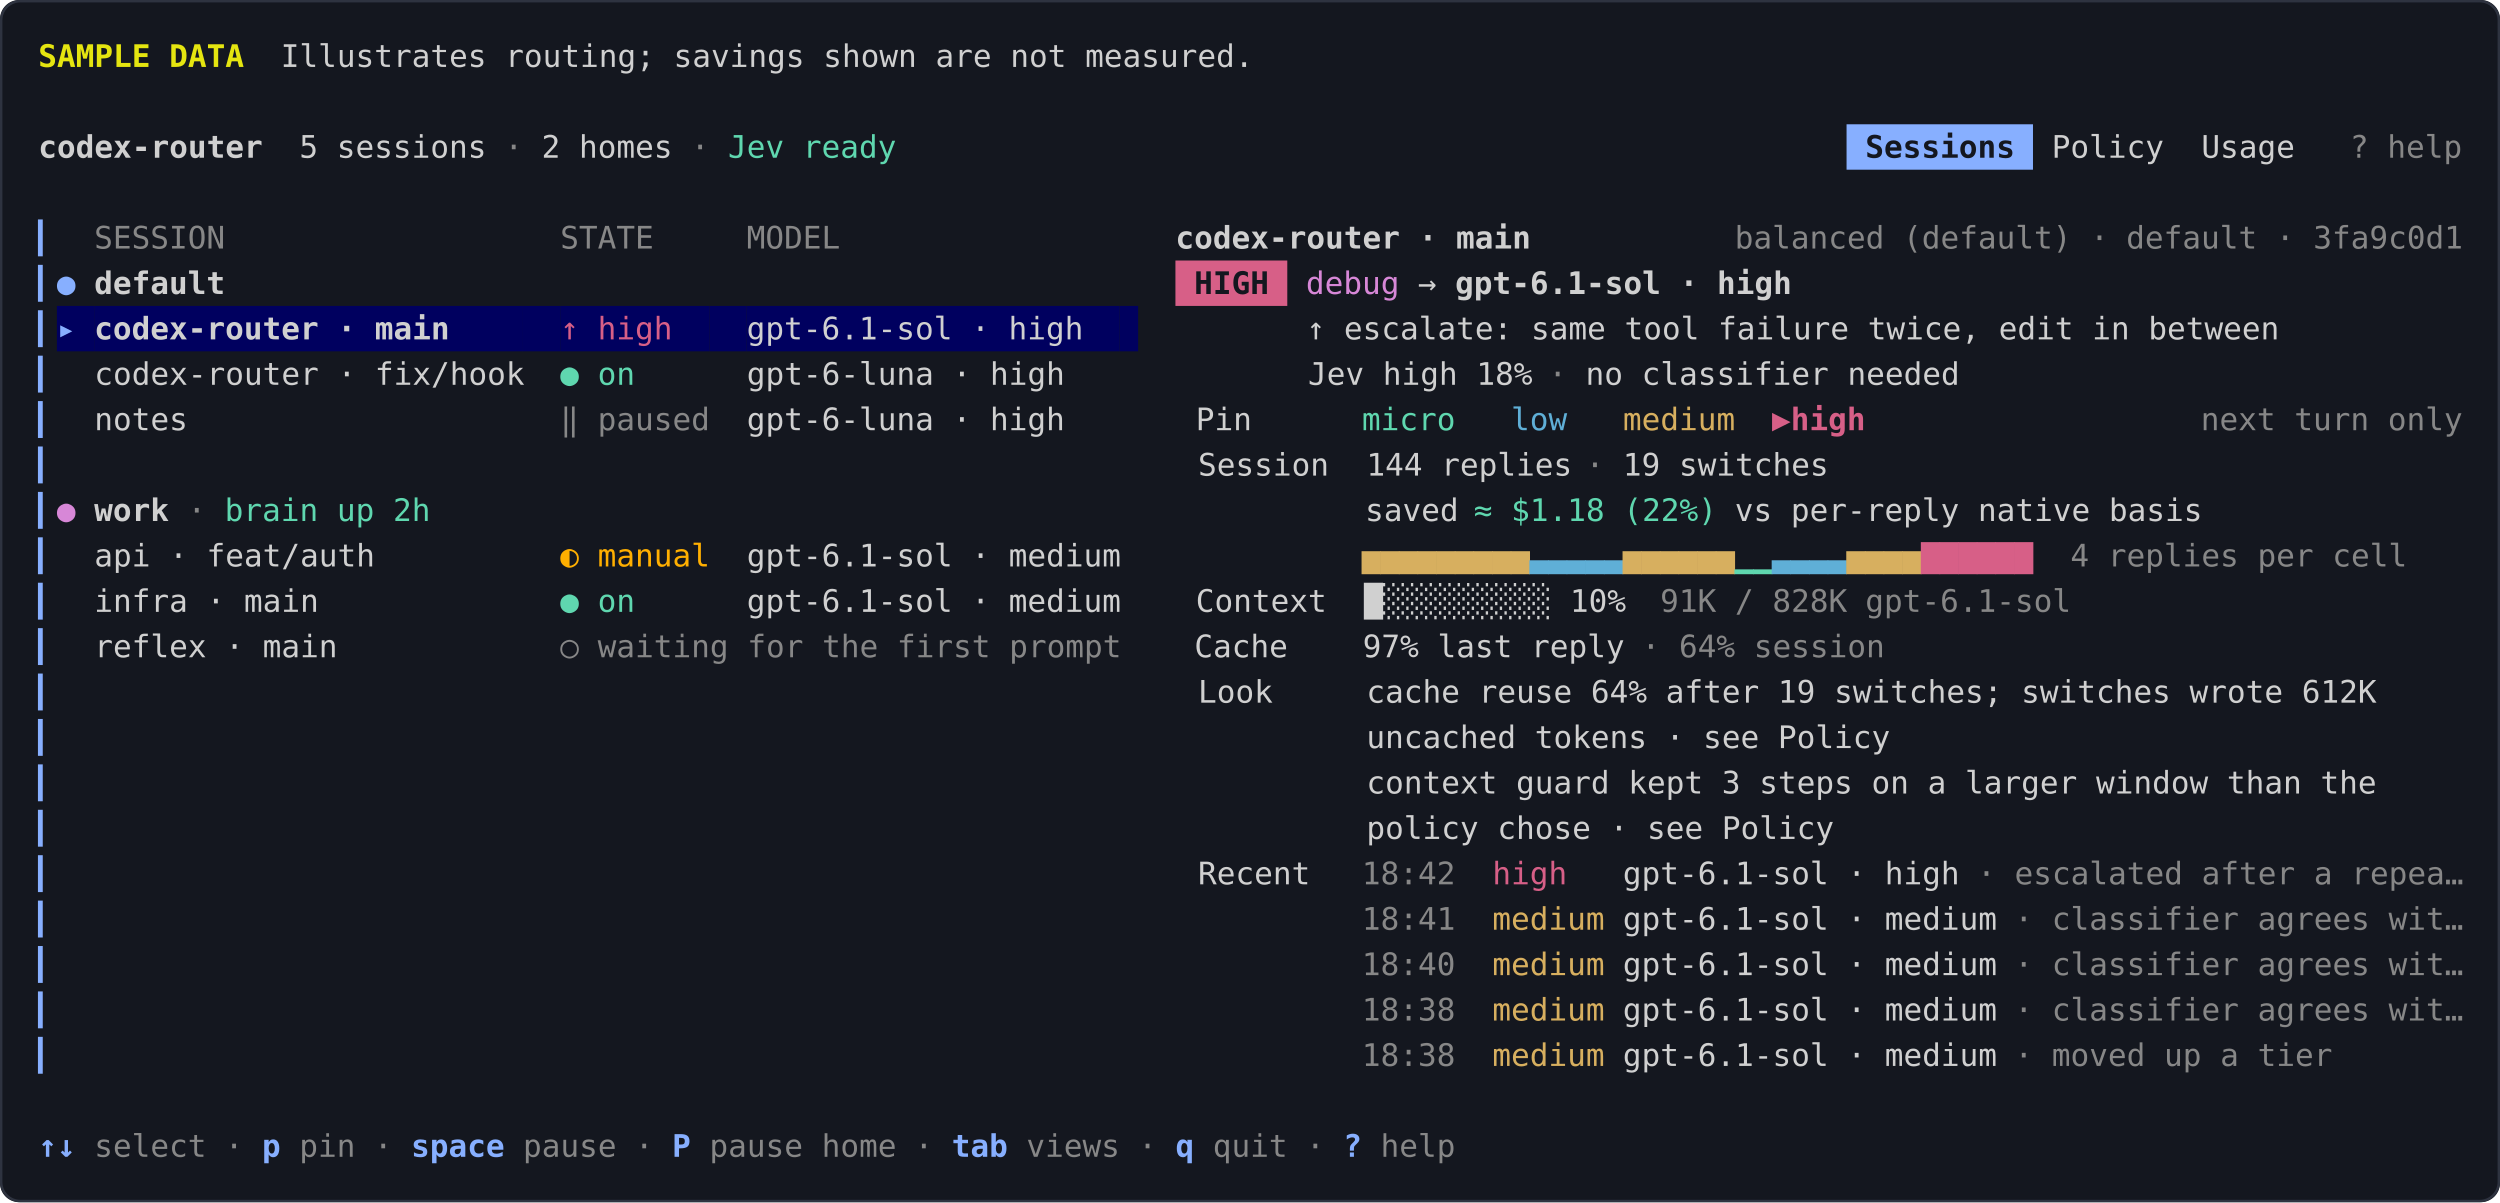
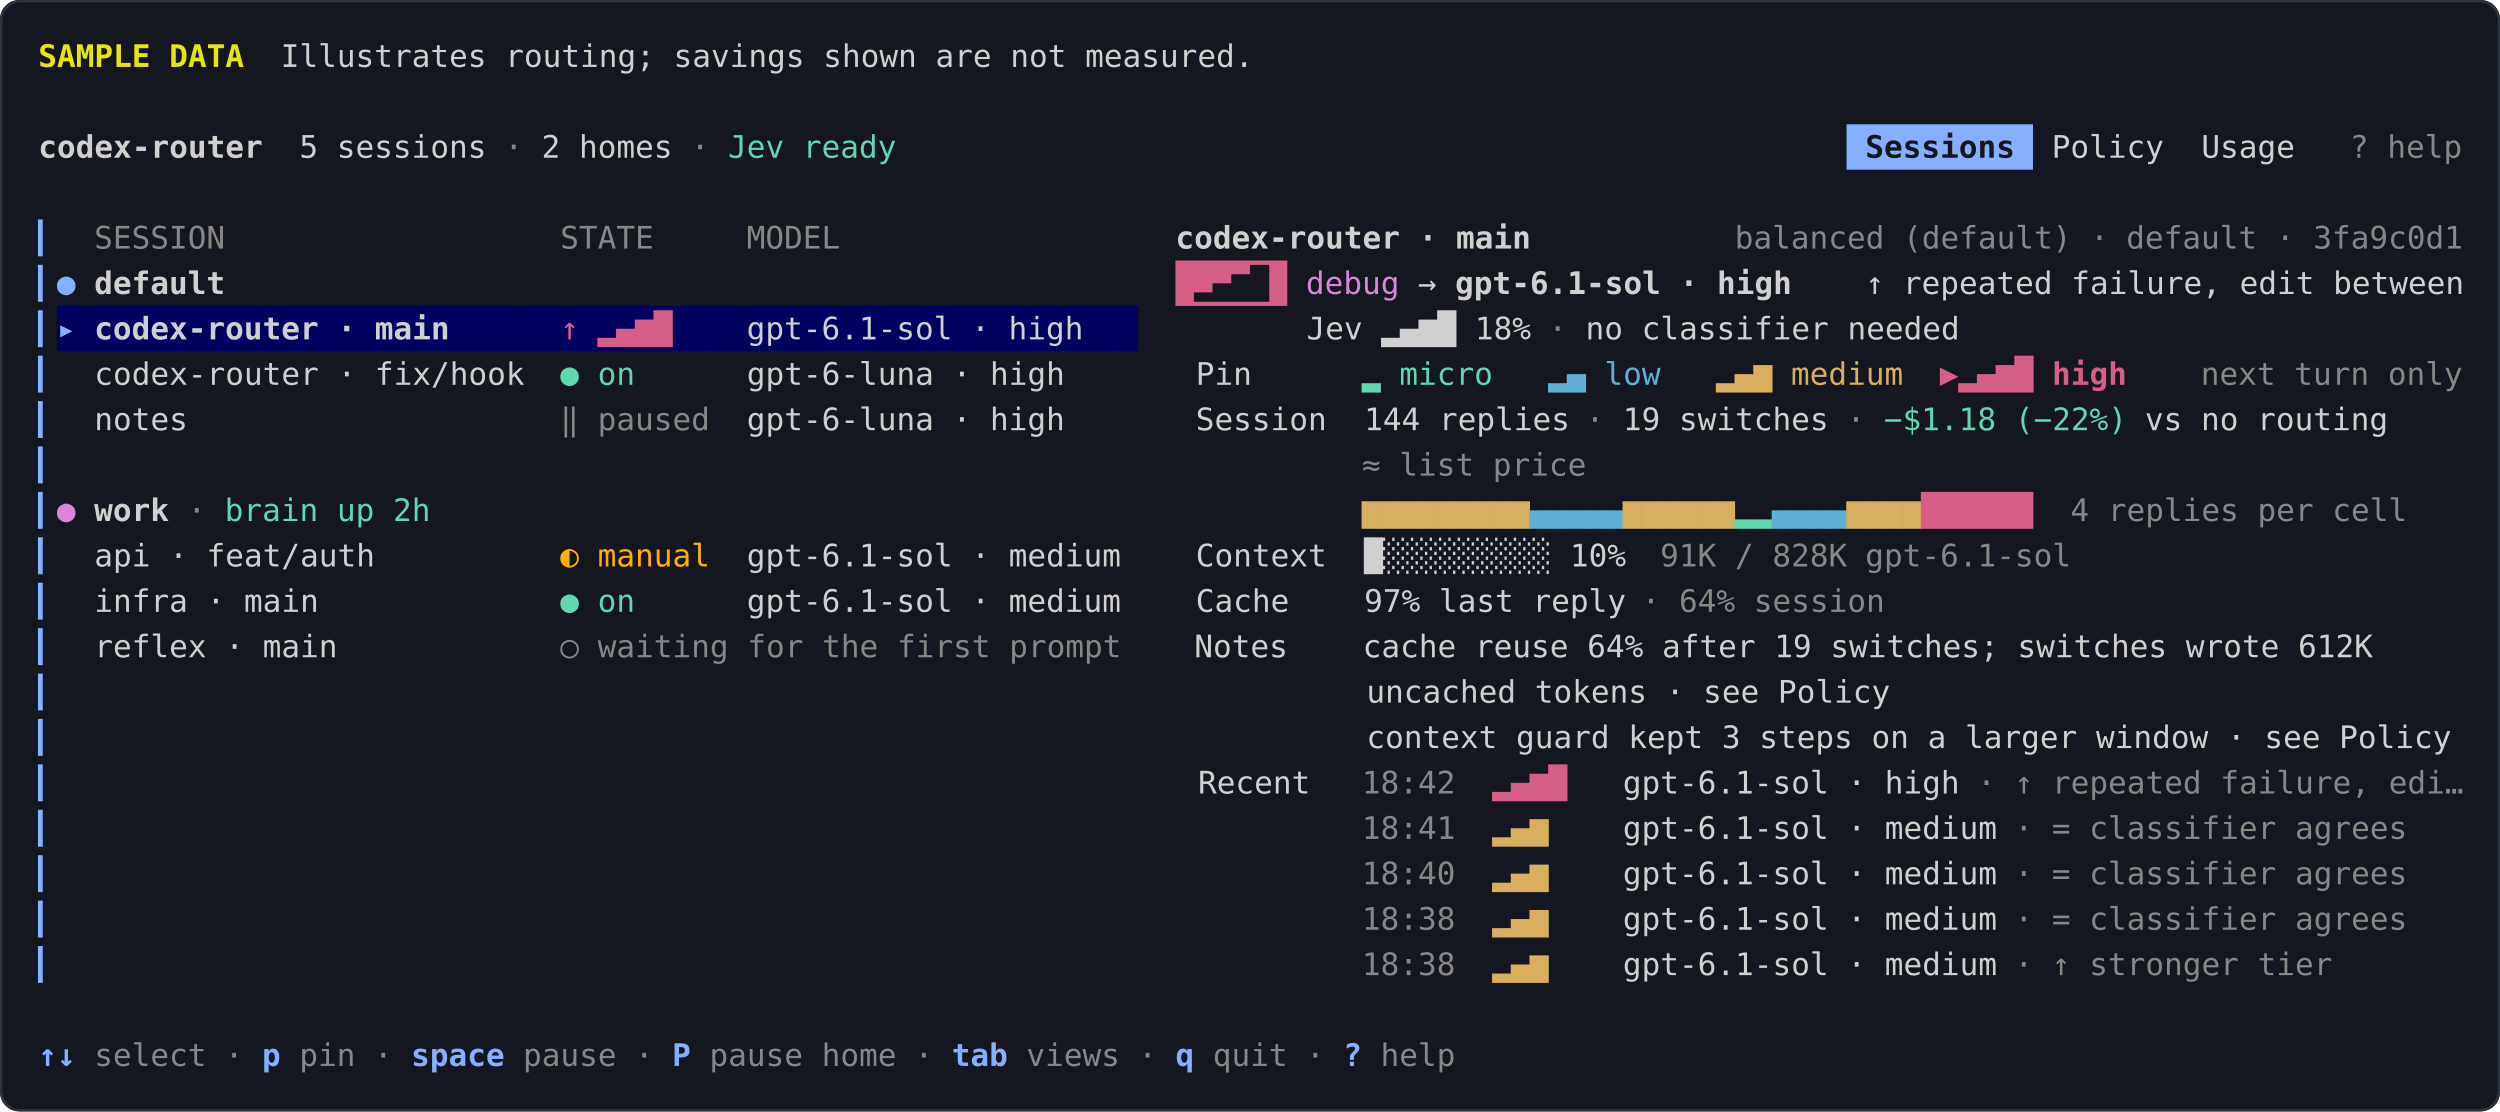
- <svg xmlns="http://www.w3.org/2000/svg" viewBox="0 0 1046 503" width="1046" height="503" role="img" aria-labelledby="title desc">
+ <svg xmlns="http://www.w3.org/2000/svg" viewBox="0 0 1046 465" width="1046" height="465" role="img" aria-labelledby="title desc">
  <style>text { font-family: ui-monospace, SFMono-Regular, Menlo, Consolas, 'DejaVu Sans Mono', monospace; font-size: 13px; }</style>
-   <rect width="1046" height="503" rx="8" fill="#14171f" />
-   <rect x="0.5" y="0.5" width="1045" height="502" rx="8" fill="none" stroke="#2e3340" />
+   <rect width="1046" height="465" rx="8" fill="#14171f" />
+   <rect x="0.5" y="0.5" width="1045" height="464" rx="8" fill="none" stroke="#2e3340" />
  <text x="16.0" y="28.0" fill="#e5e510" font-weight="700" xml:space="preserve">SAMPLE DATA</text>
  <text x="101.8" y="28.0" fill="#d0d0d0" xml:space="preserve">  Illustrates routing; savings shown are not measured.</text>
  <text x="16.0" y="66.0" fill="#d0d0d0" font-weight="700" xml:space="preserve">codex-router</text>
  <text x="109.6" y="66.0" fill="#d0d0d0" xml:space="preserve">  5 sessions</text>
  <text x="203.2" y="66.0" fill="#878787" xml:space="preserve"> · </text>
  <text x="226.6" y="66.0" fill="#d0d0d0" xml:space="preserve">2 homes</text>
  <text x="281.2" y="66.0" fill="#878787" xml:space="preserve"> · </text>
  <text x="304.6" y="66.0" fill="#5fd7af" xml:space="preserve">Jev ready</text>
  <rect x="772.6" y="52.0" width="78.0" height="19" fill="#87afff" />
  <text x="772.6" y="66.0" fill="#14171f" font-weight="700" xml:space="preserve"> Sessions </text>
  <text x="850.6" y="66.0" fill="#d0d0d0" xml:space="preserve"> Policy  Usage   </text>
  <text x="983.2" y="66.0" fill="#878787" xml:space="preserve">? help</text>
  <text x="16.0" y="104.0" fill="#87afff" xml:space="preserve">▎</text>
  <text x="39.4" y="104.0" fill="#878787" xml:space="preserve">SESSION                </text>
  <text x="234.4" y="104.0" fill="#878787" xml:space="preserve">STATE   </text>
  <text x="312.4" y="104.0" fill="#878787" xml:space="preserve">MODEL               </text>
  <text x="491.8" y="104.0" fill="#d0d0d0" font-weight="700" xml:space="preserve">codex-router · main</text>
  <text x="725.8" y="104.0" fill="#878787" xml:space="preserve">balanced (default) · </text>
  <text x="889.6" y="104.0" fill="#878787" xml:space="preserve">default · 3fa9c0d1</text>
  <text x="16.0" y="123.0" fill="#87afff" xml:space="preserve">▎</text>
  <text x="23.8" y="123.0" fill="#87afff" xml:space="preserve">● </text>
  <text x="39.4" y="123.0" fill="#d0d0d0" font-weight="700" xml:space="preserve">default</text>
  <rect x="491.8" y="109.0" width="46.8" height="19" fill="#d75f87" />
-   <text x="491.8" y="123.0" fill="#14171f" font-weight="700" xml:space="preserve"> HIGH </text>
+   <text x="491.8" y="123.0" fill="#14171f" font-weight="700" xml:space="preserve"> ▂▄▆█ </text>
  <text x="546.4" y="123.0" fill="#d787d7" xml:space="preserve">debug</text>
  <text x="585.4" y="123.0" fill="#d0d0d0" xml:space="preserve"> → </text>
  <text x="608.8" y="123.0" fill="#d0d0d0" font-weight="700" xml:space="preserve">gpt-6.1-sol · high</text>
+   <text x="749.2" y="123.0" fill="#d0d0d0" xml:space="preserve">    ↑ repeated failure, edit between</text>
  <text x="16.0" y="142.0" fill="#87afff" xml:space="preserve">▎</text>
  <rect x="23.8" y="128.0" width="15.6" height="19" fill="#00005f" />
  <text x="23.8" y="142.0" fill="#87afff" font-weight="700" xml:space="preserve">▸ </text>
  <rect x="39.4" y="128.0" width="179.4" height="19" fill="#00005f" />
  <text x="39.4" y="142.0" fill="#d0d0d0" font-weight="700" xml:space="preserve">codex-router · main    </text>
  <rect x="218.8" y="128.0" width="15.6" height="19" fill="#00005f" />
  <rect x="234.4" y="128.0" width="62.4" height="19" fill="#00005f" />
-   <text x="234.4" y="142.0" fill="#d75f87" xml:space="preserve">↑ high  </text>
+   <text x="234.4" y="142.0" fill="#d75f87" xml:space="preserve">↑ ▂▄▆█  </text>
  <rect x="296.8" y="128.0" width="15.6" height="19" fill="#00005f" />
  <rect x="312.4" y="128.0" width="156.0" height="19" fill="#00005f" />
  <text x="312.4" y="142.0" fill="#d0d0d0" xml:space="preserve">gpt-6.1-sol · high  </text>
  <rect x="468.4" y="128.0" width="7.8" height="19" fill="#00005f" />
-   <text x="476.2" y="142.0" fill="#d0d0d0" xml:space="preserve">         ↑ escalate: same tool failure twice, edit in between</text>
+   <text x="476.2" y="142.0" fill="#d0d0d0" xml:space="preserve">         Jev ▂▄▆█ 18%</text>
+   <text x="640.0" y="142.0" fill="#878787" xml:space="preserve"> · </text>
+   <text x="663.4" y="142.0" fill="#d0d0d0" xml:space="preserve">no classifier needed</text>
  <text x="16.0" y="161.0" fill="#87afff" xml:space="preserve">▎</text>
  <text x="23.8" y="161.0" fill="#d0d0d0" xml:space="preserve">  codex-router · fix/hook  </text>
  <text x="234.4" y="161.0" fill="#5fd7af" xml:space="preserve">● on    </text>
-   <text x="296.8" y="161.0" fill="#d0d0d0" xml:space="preserve">  gpt-6-luna · high             Jev high 18%</text>
-   <text x="640.0" y="161.0" fill="#878787" xml:space="preserve"> · </text>
-   <text x="663.4" y="161.0" fill="#d0d0d0" xml:space="preserve">no classifier needed</text>
+   <text x="296.8" y="161.0" fill="#d0d0d0" xml:space="preserve">  gpt-6-luna · high       Pin     </text>
+   <text x="562.0" y="161.0" fill="#5fd7af" xml:space="preserve"> ▂ micro  </text>
+   <text x="640.0" y="161.0" fill="#5fafd7" xml:space="preserve"> ▂▄ low  </text>
+   <text x="710.2" y="161.0" fill="#d7af5f" xml:space="preserve"> ▂▄▆ medium  </text>
+   <text x="811.6" y="161.0" fill="#d75f87" font-weight="700" xml:space="preserve">▶▂▄▆█ high  </text>
+   <text x="920.8" y="161.0" fill="#878787" xml:space="preserve">next turn only</text>
  <text x="16.0" y="180.0" fill="#87afff" xml:space="preserve">▎</text>
  <text x="23.8" y="180.0" fill="#d0d0d0" xml:space="preserve">  notes                    </text>
  <text x="234.4" y="180.0" fill="#878787" xml:space="preserve">‖ paused</text>
-   <text x="296.8" y="180.0" fill="#d0d0d0" xml:space="preserve">  gpt-6-luna · high       Pin     </text>
-   <text x="562.0" y="180.0" fill="#5fd7af" xml:space="preserve"> micro  </text>
-   <text x="624.4" y="180.0" fill="#5fafd7" xml:space="preserve"> low  </text>
-   <text x="671.2" y="180.0" fill="#d7af5f" xml:space="preserve"> medium  </text>
-   <text x="741.4" y="180.0" fill="#d75f87" font-weight="700" xml:space="preserve">▶high  </text>
-   <text x="920.8" y="180.0" fill="#878787" xml:space="preserve">next turn only</text>
+   <text x="296.8" y="180.0" fill="#d0d0d0" xml:space="preserve">  gpt-6-luna · high       Session  144 replies</text>
+   <text x="655.6" y="180.0" fill="#878787" xml:space="preserve"> · </text>
+   <text x="679.0" y="180.0" fill="#d0d0d0" xml:space="preserve">19 switches</text>
+   <text x="764.8" y="180.0" fill="#878787" xml:space="preserve"> · </text>
+   <text x="788.2" y="180.0" fill="#5fd7af" xml:space="preserve">−$1.18 (−22%)</text>
+   <text x="889.6" y="180.0" fill="#d0d0d0" xml:space="preserve"> vs no routing</text>
  <text x="16.0" y="199.0" fill="#87afff" xml:space="preserve">▎</text>
-   <text x="23.8" y="199.0" fill="#d0d0d0" xml:space="preserve">                                                             Session  144 replies</text>
-   <text x="655.6" y="199.0" fill="#878787" xml:space="preserve"> · </text>
-   <text x="679.0" y="199.0" fill="#d0d0d0" xml:space="preserve">19 switches</text>
+   <text x="569.8" y="199.0" fill="#878787" xml:space="preserve">≈ list price</text>
  <text x="16.0" y="218.0" fill="#87afff" xml:space="preserve">▎</text>
  <text x="23.8" y="218.0" fill="#d787d7" xml:space="preserve">● </text>
  <text x="39.4" y="218.0" fill="#d0d0d0" font-weight="700" xml:space="preserve">work</text>
  <text x="70.6" y="218.0" fill="#878787" xml:space="preserve"> · </text>
  <text x="94.0" y="218.0" fill="#5fd7af" xml:space="preserve">brain up 2h</text>
-   <text x="179.8" y="218.0" fill="#d0d0d0" xml:space="preserve">                                                  saved </text>
-   <text x="616.6" y="218.0" fill="#5fd7af" xml:space="preserve">≈ $1.18 (22%)</text>
-   <text x="718.0" y="218.0" fill="#d0d0d0" xml:space="preserve"> vs per-reply native basis</text>
+   <text x="569.8" y="218.0" fill="#d7af5f" xml:space="preserve">▆</text>
+   <text x="577.6" y="218.0" fill="#d7af5f" xml:space="preserve">▆</text>
+   <text x="585.4" y="218.0" fill="#d7af5f" xml:space="preserve">▆</text>
+   <text x="593.2" y="218.0" fill="#d7af5f" xml:space="preserve">▆</text>
+   <text x="601.0" y="218.0" fill="#d7af5f" xml:space="preserve">▆</text>
+   <text x="608.8" y="218.0" fill="#d7af5f" xml:space="preserve">▆</text>
+   <text x="616.6" y="218.0" fill="#d7af5f" xml:space="preserve">▆</text>
+   <text x="624.4" y="218.0" fill="#d7af5f" xml:space="preserve">▆</text>
+   <text x="632.2" y="218.0" fill="#d7af5f" xml:space="preserve">▆</text>
+   <text x="640.0" y="218.0" fill="#5fafd7" xml:space="preserve">▄</text>
+   <text x="647.8" y="218.0" fill="#5fafd7" xml:space="preserve">▄</text>
+   <text x="655.6" y="218.0" fill="#5fafd7" xml:space="preserve">▄</text>
+   <text x="663.4" y="218.0" fill="#5fafd7" xml:space="preserve">▄</text>
+   <text x="671.2" y="218.0" fill="#5fafd7" xml:space="preserve">▄</text>
+   <text x="679.0" y="218.0" fill="#d7af5f" xml:space="preserve">▆</text>
+   <text x="686.8" y="218.0" fill="#d7af5f" xml:space="preserve">▆</text>
+   <text x="694.6" y="218.0" fill="#d7af5f" xml:space="preserve">▆</text>
+   <text x="702.4" y="218.0" fill="#d7af5f" xml:space="preserve">▆</text>
+   <text x="710.2" y="218.0" fill="#d7af5f" xml:space="preserve">▆</text>
+   <text x="718.0" y="218.0" fill="#d7af5f" xml:space="preserve">▆</text>
+   <text x="725.8" y="218.0" fill="#5fd7af" xml:space="preserve">▂</text>
+   <text x="733.6" y="218.0" fill="#5fd7af" xml:space="preserve">▂</text>
+   <text x="741.4" y="218.0" fill="#5fafd7" xml:space="preserve">▄</text>
+   <text x="749.2" y="218.0" fill="#5fafd7" xml:space="preserve">▄</text>
+   <text x="757.0" y="218.0" fill="#5fafd7" xml:space="preserve">▄</text>
+   <text x="764.8" y="218.0" fill="#5fafd7" xml:space="preserve">▄</text>
+   <text x="772.6" y="218.0" fill="#d7af5f" xml:space="preserve">▆</text>
+   <text x="780.4" y="218.0" fill="#d7af5f" xml:space="preserve">▆</text>
+   <text x="788.2" y="218.0" fill="#d7af5f" xml:space="preserve">▆</text>
+   <text x="796.0" y="218.0" fill="#d7af5f" xml:space="preserve">▆</text>
+   <text x="803.8" y="218.0" fill="#d75f87" xml:space="preserve">█</text>
+   <text x="811.6" y="218.0" fill="#d75f87" xml:space="preserve">█</text>
+   <text x="819.4" y="218.0" fill="#d75f87" xml:space="preserve">█</text>
+   <text x="827.2" y="218.0" fill="#d75f87" xml:space="preserve">█</text>
+   <text x="835.0" y="218.0" fill="#d75f87" xml:space="preserve">█</text>
+   <text x="842.8" y="218.0" fill="#d75f87" xml:space="preserve">█</text>
+   <text x="850.6" y="218.0" fill="#878787" xml:space="preserve">  4 replies per cell</text>
  <text x="16.0" y="237.0" fill="#87afff" xml:space="preserve">▎</text>
  <text x="23.8" y="237.0" fill="#d0d0d0" xml:space="preserve">  api · feat/auth          </text>
  <text x="234.4" y="237.0" fill="#ffaf00" xml:space="preserve">◐ manual</text>
-   <text x="296.8" y="237.0" fill="#d0d0d0" xml:space="preserve">  gpt-6.1-sol · medium             </text>
-   <text x="569.8" y="237.0" fill="#d7af5f" xml:space="preserve">▅</text>
-   <text x="577.6" y="237.0" fill="#d7af5f" xml:space="preserve">▅</text>
-   <text x="585.4" y="237.0" fill="#d7af5f" xml:space="preserve">▅</text>
-   <text x="593.2" y="237.0" fill="#d7af5f" xml:space="preserve">▅</text>
-   <text x="601.0" y="237.0" fill="#d7af5f" xml:space="preserve">▅</text>
-   <text x="608.8" y="237.0" fill="#d7af5f" xml:space="preserve">▅</text>
-   <text x="616.6" y="237.0" fill="#d7af5f" xml:space="preserve">▅</text>
-   <text x="624.4" y="237.0" fill="#d7af5f" xml:space="preserve">▅</text>
-   <text x="632.2" y="237.0" fill="#d7af5f" xml:space="preserve">▅</text>
-   <text x="640.0" y="237.0" fill="#5fafd7" xml:space="preserve">▃</text>
-   <text x="647.8" y="237.0" fill="#5fafd7" xml:space="preserve">▃</text>
-   <text x="655.6" y="237.0" fill="#5fafd7" xml:space="preserve">▃</text>
-   <text x="663.4" y="237.0" fill="#5fafd7" xml:space="preserve">▃</text>
-   <text x="671.2" y="237.0" fill="#5fafd7" xml:space="preserve">▃</text>
-   <text x="679.0" y="237.0" fill="#d7af5f" xml:space="preserve">▅</text>
-   <text x="686.8" y="237.0" fill="#d7af5f" xml:space="preserve">▅</text>
-   <text x="694.6" y="237.0" fill="#d7af5f" xml:space="preserve">▅</text>
-   <text x="702.4" y="237.0" fill="#d7af5f" xml:space="preserve">▅</text>
-   <text x="710.2" y="237.0" fill="#d7af5f" xml:space="preserve">▅</text>
-   <text x="718.0" y="237.0" fill="#d7af5f" xml:space="preserve">▅</text>
-   <text x="725.8" y="237.0" fill="#5fd7af" xml:space="preserve">▁</text>
-   <text x="733.6" y="237.0" fill="#5fd7af" xml:space="preserve">▁</text>
-   <text x="741.4" y="237.0" fill="#5fafd7" xml:space="preserve">▃</text>
-   <text x="749.2" y="237.0" fill="#5fafd7" xml:space="preserve">▃</text>
-   <text x="757.0" y="237.0" fill="#5fafd7" xml:space="preserve">▃</text>
-   <text x="764.8" y="237.0" fill="#5fafd7" xml:space="preserve">▃</text>
-   <text x="772.6" y="237.0" fill="#d7af5f" xml:space="preserve">▅</text>
-   <text x="780.4" y="237.0" fill="#d7af5f" xml:space="preserve">▅</text>
-   <text x="788.2" y="237.0" fill="#d7af5f" xml:space="preserve">▅</text>
-   <text x="796.0" y="237.0" fill="#d7af5f" xml:space="preserve">▅</text>
-   <text x="803.8" y="237.0" fill="#d75f87" xml:space="preserve">▇</text>
-   <text x="811.6" y="237.0" fill="#d75f87" xml:space="preserve">▇</text>
-   <text x="819.4" y="237.0" fill="#d75f87" xml:space="preserve">▇</text>
-   <text x="827.2" y="237.0" fill="#d75f87" xml:space="preserve">▇</text>
-   <text x="835.0" y="237.0" fill="#d75f87" xml:space="preserve">▇</text>
-   <text x="842.8" y="237.0" fill="#d75f87" xml:space="preserve">▇</text>
-   <text x="850.6" y="237.0" fill="#878787" xml:space="preserve">  4 replies per cell</text>
+   <text x="296.8" y="237.0" fill="#d0d0d0" xml:space="preserve">  gpt-6.1-sol · medium    Context  █░░░░░░░░░ 10%  </text>
+   <text x="694.6" y="237.0" fill="#878787" xml:space="preserve">91K / 828K</text>
+   <text x="772.6" y="237.0" fill="#878787" xml:space="preserve"> gpt-6.1-sol</text>
  <text x="16.0" y="256.0" fill="#87afff" xml:space="preserve">▎</text>
  <text x="23.8" y="256.0" fill="#d0d0d0" xml:space="preserve">  infra · main             </text>
  <text x="234.4" y="256.0" fill="#5fd7af" xml:space="preserve">● on    </text>
-   <text x="296.8" y="256.0" fill="#d0d0d0" xml:space="preserve">  gpt-6.1-sol · medium    Context  █░░░░░░░░░ 10%  </text>
-   <text x="694.6" y="256.0" fill="#878787" xml:space="preserve">91K / 828K</text>
-   <text x="772.6" y="256.0" fill="#878787" xml:space="preserve"> gpt-6.1-sol</text>
+   <text x="296.8" y="256.0" fill="#d0d0d0" xml:space="preserve">  gpt-6.1-sol · medium    Cache    97% last reply</text>
+   <text x="679.0" y="256.0" fill="#878787" xml:space="preserve"> · 64% session</text>
  <text x="16.0" y="275.0" fill="#87afff" xml:space="preserve">▎</text>
  <text x="23.8" y="275.0" fill="#d0d0d0" xml:space="preserve">  reflex · main            </text>
  <text x="234.4" y="275.0" fill="#878787" xml:space="preserve">○ waiting for the first prompt</text>
-   <text x="468.4" y="275.0" fill="#d0d0d0" xml:space="preserve">    Cache    97% last reply</text>
-   <text x="679.0" y="275.0" fill="#878787" xml:space="preserve"> · 64% session</text>
+   <text x="468.4" y="275.0" fill="#d0d0d0" xml:space="preserve">    Notes    cache reuse 64% after 19 switches; switches wrote 612K</text>
  <text x="16.0" y="294.0" fill="#87afff" xml:space="preserve">▎</text>
-   <text x="23.8" y="294.0" fill="#d0d0d0" xml:space="preserve">                                                             Look     cache reuse 64% after 19 switches; switches wrote 612K</text>
+   <text x="23.8" y="294.0" fill="#d0d0d0" xml:space="preserve">                                                                      uncached tokens · see Policy</text>
  <text x="16.0" y="313.0" fill="#87afff" xml:space="preserve">▎</text>
-   <text x="23.8" y="313.0" fill="#d0d0d0" xml:space="preserve">                                                                      uncached tokens · see Policy</text>
+   <text x="23.8" y="313.0" fill="#d0d0d0" xml:space="preserve">                                                                      context guard kept 3 steps on a larger window · see Policy</text>
  <text x="16.0" y="332.0" fill="#87afff" xml:space="preserve">▎</text>
-   <text x="23.8" y="332.0" fill="#d0d0d0" xml:space="preserve">                                                                      context guard kept 3 steps on a larger window than the</text>
+   <text x="23.8" y="332.0" fill="#d0d0d0" xml:space="preserve">                                                             Recent   </text>
+   <text x="569.8" y="332.0" fill="#878787" xml:space="preserve">18:42  </text>
+   <text x="624.4" y="332.0" fill="#d75f87" xml:space="preserve">▂▄▆█   </text>
+   <text x="679.0" y="332.0" fill="#d0d0d0" xml:space="preserve">gpt-6.1-sol · high</text>
+   <text x="819.4" y="332.0" fill="#878787" xml:space="preserve"> · ↑ repeated failure, edi…</text>
  <text x="16.0" y="351.0" fill="#87afff" xml:space="preserve">▎</text>
-   <text x="23.8" y="351.0" fill="#d0d0d0" xml:space="preserve">                                                                      policy chose · see Policy</text>
+   <text x="569.8" y="351.0" fill="#878787" xml:space="preserve">18:41  </text>
+   <text x="624.4" y="351.0" fill="#d7af5f" xml:space="preserve">▂▄▆    </text>
+   <text x="679.0" y="351.0" fill="#d0d0d0" xml:space="preserve">gpt-6.1-sol · medium</text>
+   <text x="835.0" y="351.0" fill="#878787" xml:space="preserve"> · = classifier agrees</text>
  <text x="16.0" y="370.0" fill="#87afff" xml:space="preserve">▎</text>
-   <text x="23.8" y="370.0" fill="#d0d0d0" xml:space="preserve">                                                             Recent   </text>
-   <text x="569.8" y="370.0" fill="#878787" xml:space="preserve">18:42  </text>
-   <text x="624.4" y="370.0" fill="#d75f87" xml:space="preserve">high   </text>
-   <text x="679.0" y="370.0" fill="#d0d0d0" xml:space="preserve">gpt-6.1-sol · high</text>
-   <text x="819.4" y="370.0" fill="#878787" xml:space="preserve"> · escalated after a repea…</text>
+   <text x="569.8" y="370.0" fill="#878787" xml:space="preserve">18:40  </text>
+   <text x="624.4" y="370.0" fill="#d7af5f" xml:space="preserve">▂▄▆    </text>
+   <text x="679.0" y="370.0" fill="#d0d0d0" xml:space="preserve">gpt-6.1-sol · medium</text>
+   <text x="835.0" y="370.0" fill="#878787" xml:space="preserve"> · = classifier agrees</text>
  <text x="16.0" y="389.0" fill="#87afff" xml:space="preserve">▎</text>
-   <text x="569.8" y="389.0" fill="#878787" xml:space="preserve">18:41  </text>
-   <text x="624.4" y="389.0" fill="#d7af5f" xml:space="preserve">medium </text>
+   <text x="569.8" y="389.0" fill="#878787" xml:space="preserve">18:38  </text>
+   <text x="624.4" y="389.0" fill="#d7af5f" xml:space="preserve">▂▄▆    </text>
  <text x="679.0" y="389.0" fill="#d0d0d0" xml:space="preserve">gpt-6.1-sol · medium</text>
-   <text x="835.0" y="389.0" fill="#878787" xml:space="preserve"> · classifier agrees wit…</text>
+   <text x="835.0" y="389.0" fill="#878787" xml:space="preserve"> · = classifier agrees</text>
  <text x="16.0" y="408.0" fill="#87afff" xml:space="preserve">▎</text>
-   <text x="569.8" y="408.0" fill="#878787" xml:space="preserve">18:40  </text>
-   <text x="624.4" y="408.0" fill="#d7af5f" xml:space="preserve">medium </text>
+   <text x="569.8" y="408.0" fill="#878787" xml:space="preserve">18:38  </text>
+   <text x="624.4" y="408.0" fill="#d7af5f" xml:space="preserve">▂▄▆    </text>
  <text x="679.0" y="408.0" fill="#d0d0d0" xml:space="preserve">gpt-6.1-sol · medium</text>
-   <text x="835.0" y="408.0" fill="#878787" xml:space="preserve"> · classifier agrees wit…</text>
-   <text x="16.0" y="427.0" fill="#87afff" xml:space="preserve">▎</text>
-   <text x="569.8" y="427.0" fill="#878787" xml:space="preserve">18:38  </text>
-   <text x="624.4" y="427.0" fill="#d7af5f" xml:space="preserve">medium </text>
-   <text x="679.0" y="427.0" fill="#d0d0d0" xml:space="preserve">gpt-6.1-sol · medium</text>
-   <text x="835.0" y="427.0" fill="#878787" xml:space="preserve"> · classifier agrees wit…</text>
-   <text x="16.0" y="446.0" fill="#87afff" xml:space="preserve">▎</text>
-   <text x="569.8" y="446.0" fill="#878787" xml:space="preserve">18:38  </text>
-   <text x="624.4" y="446.0" fill="#d7af5f" xml:space="preserve">medium </text>
-   <text x="679.0" y="446.0" fill="#d0d0d0" xml:space="preserve">gpt-6.1-sol · medium</text>
-   <text x="835.0" y="446.0" fill="#878787" xml:space="preserve"> · moved up a tier</text>
-   <text x="16.0" y="484.0" fill="#87afff" font-weight="700" xml:space="preserve">↑↓</text>
-   <text x="31.6" y="484.0" fill="#878787" xml:space="preserve"> select</text>
-   <text x="86.2" y="484.0" fill="#878787" xml:space="preserve"> · </text>
-   <text x="109.6" y="484.0" fill="#87afff" font-weight="700" xml:space="preserve">p</text>
-   <text x="117.4" y="484.0" fill="#878787" xml:space="preserve"> pin</text>
-   <text x="148.6" y="484.0" fill="#878787" xml:space="preserve"> · </text>
-   <text x="172.0" y="484.0" fill="#87afff" font-weight="700" xml:space="preserve">space</text>
-   <text x="211.0" y="484.0" fill="#878787" xml:space="preserve"> pause</text>
-   <text x="257.8" y="484.0" fill="#878787" xml:space="preserve"> · </text>
-   <text x="281.2" y="484.0" fill="#87afff" font-weight="700" xml:space="preserve">P</text>
-   <text x="289.0" y="484.0" fill="#878787" xml:space="preserve"> pause home</text>
-   <text x="374.8" y="484.0" fill="#878787" xml:space="preserve"> · </text>
-   <text x="398.2" y="484.0" fill="#87afff" font-weight="700" xml:space="preserve">tab</text>
-   <text x="421.6" y="484.0" fill="#878787" xml:space="preserve"> views</text>
-   <text x="468.4" y="484.0" fill="#878787" xml:space="preserve"> · </text>
-   <text x="491.8" y="484.0" fill="#87afff" font-weight="700" xml:space="preserve">q</text>
-   <text x="499.6" y="484.0" fill="#878787" xml:space="preserve"> quit</text>
-   <text x="538.6" y="484.0" fill="#878787" xml:space="preserve"> · </text>
-   <text x="562.0" y="484.0" fill="#87afff" font-weight="700" xml:space="preserve">?</text>
-   <text x="569.8" y="484.0" fill="#878787" xml:space="preserve"> help</text>
+   <text x="835.0" y="408.0" fill="#878787" xml:space="preserve"> · ↑ stronger tier</text>
+   <text x="16.0" y="446.0" fill="#87afff" font-weight="700" xml:space="preserve">↑↓</text>
+   <text x="31.6" y="446.0" fill="#878787" xml:space="preserve"> select</text>
+   <text x="86.2" y="446.0" fill="#878787" xml:space="preserve"> · </text>
+   <text x="109.6" y="446.0" fill="#87afff" font-weight="700" xml:space="preserve">p</text>
+   <text x="117.4" y="446.0" fill="#878787" xml:space="preserve"> pin</text>
+   <text x="148.6" y="446.0" fill="#878787" xml:space="preserve"> · </text>
+   <text x="172.0" y="446.0" fill="#87afff" font-weight="700" xml:space="preserve">space</text>
+   <text x="211.0" y="446.0" fill="#878787" xml:space="preserve"> pause</text>
+   <text x="257.8" y="446.0" fill="#878787" xml:space="preserve"> · </text>
+   <text x="281.2" y="446.0" fill="#87afff" font-weight="700" xml:space="preserve">P</text>
+   <text x="289.0" y="446.0" fill="#878787" xml:space="preserve"> pause home</text>
+   <text x="374.8" y="446.0" fill="#878787" xml:space="preserve"> · </text>
+   <text x="398.2" y="446.0" fill="#87afff" font-weight="700" xml:space="preserve">tab</text>
+   <text x="421.6" y="446.0" fill="#878787" xml:space="preserve"> views</text>
+   <text x="468.4" y="446.0" fill="#878787" xml:space="preserve"> · </text>
+   <text x="491.8" y="446.0" fill="#87afff" font-weight="700" xml:space="preserve">q</text>
+   <text x="499.6" y="446.0" fill="#878787" xml:space="preserve"> quit</text>
+   <text x="538.6" y="446.0" fill="#878787" xml:space="preserve"> · </text>
+   <text x="562.0" y="446.0" fill="#87afff" font-weight="700" xml:space="preserve">?</text>
+   <text x="569.8" y="446.0" fill="#878787" xml:space="preserve"> help</text>
</svg>
